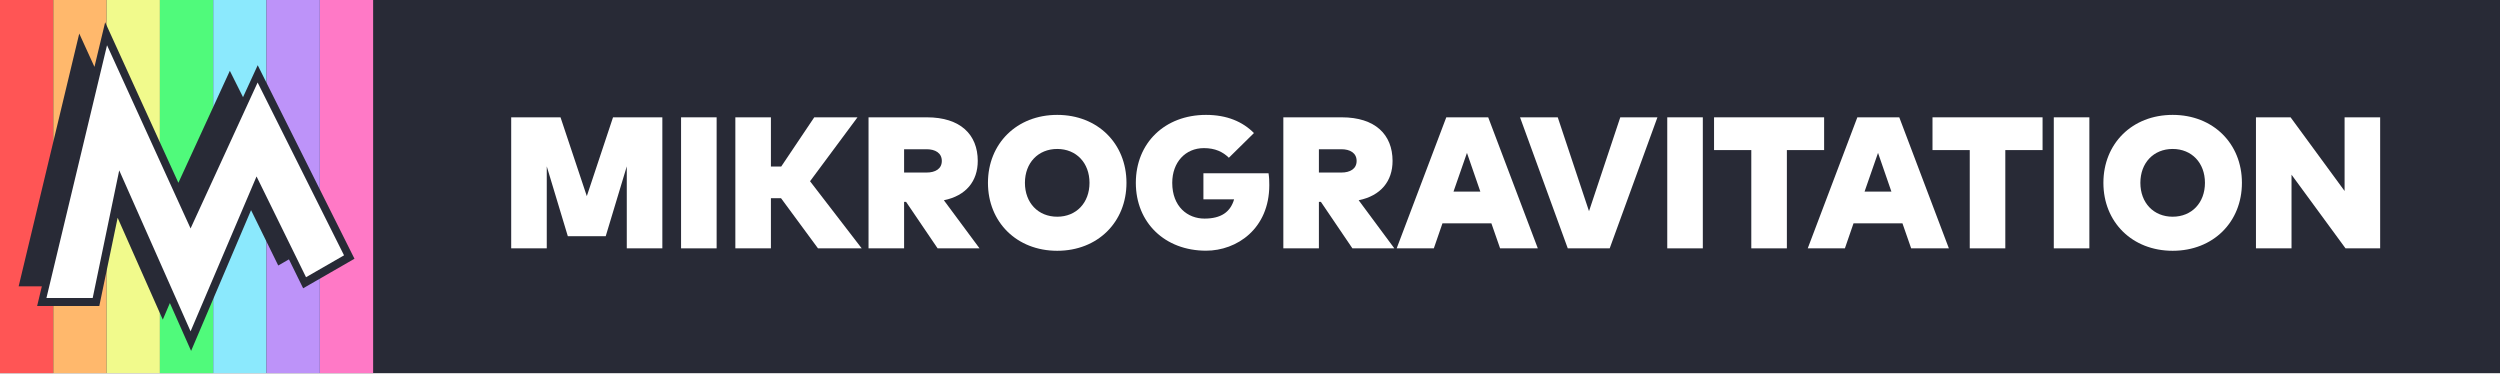
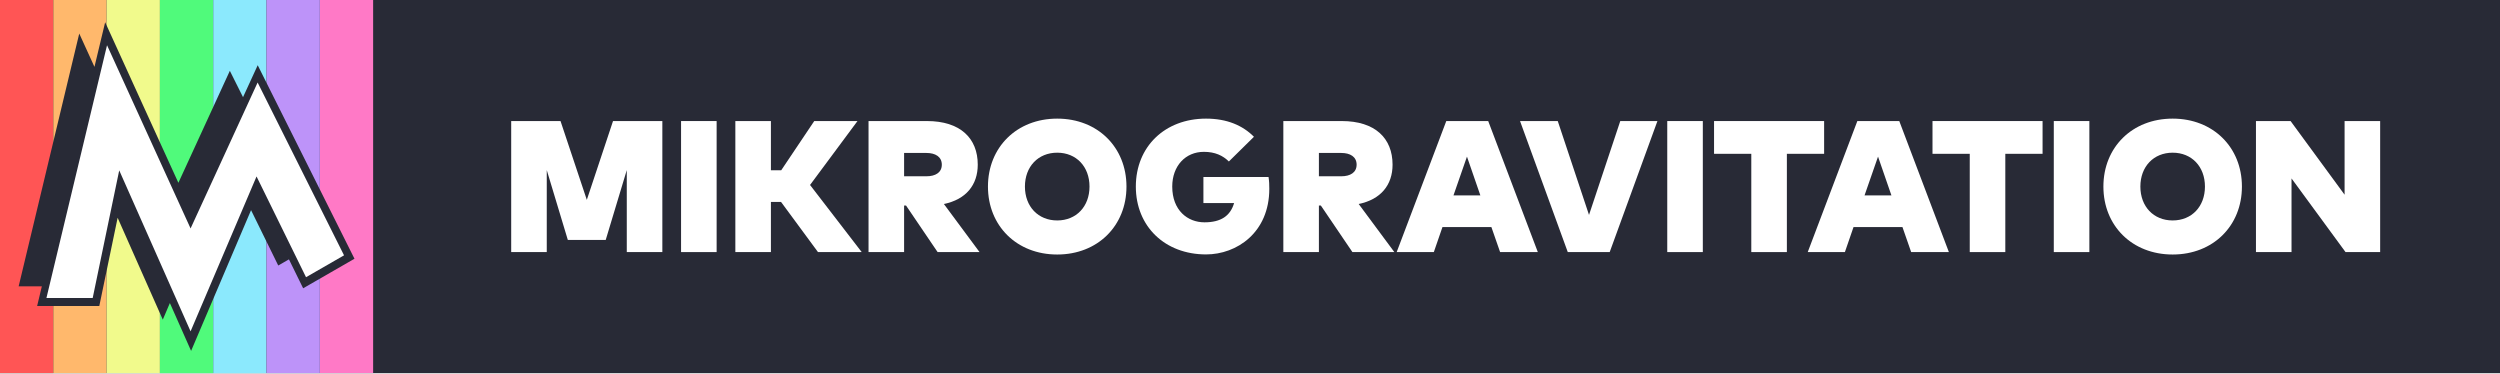
<svg xmlns="http://www.w3.org/2000/svg" version="1.1" x="0" y="0" width="670" height="100" viewBox="0, 0, 670, 100">
  <g id="Background">
    <path d="M0,0 L670,0 L670,100 L0,100 L0,0 z" fill="#282A36" />
  </g>
  <g id="Logo">
    <g>
-       <path d="M177.509,66.558 L177.509,31.442 L164.29,31.442 L157.267,52.562 L150.219,31.442 L137,31.442 L137,66.558 L146.532,66.558 L146.532,44.585 L152.175,63.297 L162.334,63.297 L167.977,44.585 L167.977,66.558 z" fill="#FFFFFF" />
-       <path d="M192.057,66.558 L192.057,31.442 L182.525,31.442 L182.525,66.558 z" fill="#FFFFFF" />
-       <path d="M209.314,53.113 L219.221,66.558 L230.936,66.558 L217.091,48.573 L229.807,31.442 L218.219,31.442 L209.364,44.636 L206.606,44.636 L206.606,31.442 L197.073,31.442 L197.073,66.558 L206.606,66.558 L206.606,53.113 z" fill="#FFFFFF" />
-       <path d="M248.419,31.442 L232.767,31.442 L232.767,66.558 L242.298,66.558 L242.298,54.092 L242.825,54.092 L251.278,66.558 L262.515,66.558 L252.959,53.666 C258.903,52.461 262.038,48.549 262.038,43.131 C262.038,36.032 257.348,31.442 248.419,31.442 z M242.298,39.995 L248.318,39.995 C250.651,39.995 252.407,40.998 252.407,43.131 C252.407,45.263 250.651,46.241 248.318,46.241 L242.298,46.241 z" fill="#FFFFFF" />
-       <path d="M283.334,30.79 C272.473,30.79 264.773,38.49 264.773,49 C264.773,59.51 272.473,67.21 283.334,67.21 C294.195,67.21 301.895,59.51 301.895,49 C301.895,38.49 294.195,30.79 283.334,30.79 z M283.334,39.92 C288.451,39.92 291.987,43.657 291.987,49 C291.987,54.343 288.451,58.079 283.334,58.079 C278.217,58.079 274.68,54.343 274.68,49 C274.68,43.657 278.217,39.92 283.334,39.92 z" fill="#FFFFFF" />
-       <path d="M323.217,30.79 C312.179,30.79 304.404,38.314 304.404,49 C304.404,59.66 312.179,67.185 323.217,67.185 C331.469,67.185 340.172,61.316 340.172,49.602 C340.172,48.599 340.147,47.546 339.971,46.442 L322.514,46.442 L322.514,53.415 L330.741,53.415 C329.738,56.851 327.23,58.582 322.79,58.582 C318.3,58.582 314.161,55.395 314.161,49 C314.161,43.482 317.697,39.694 322.639,39.694 C325.649,39.694 327.731,40.697 329.336,42.278 L336.058,35.657 C333.049,32.621 328.835,30.79 323.217,30.79 z" fill="#FFFFFF" />
-       <path d="M359.586,31.442 L343.934,31.442 L343.934,66.558 L353.466,66.558 L353.466,54.092 L353.993,54.092 L362.446,66.558 L373.683,66.558 L364.126,53.666 C370.071,52.461 373.207,48.549 373.207,43.131 C373.207,36.032 368.516,31.442 359.586,31.442 z M353.466,39.995 L359.487,39.995 C361.819,39.995 363.574,40.998 363.574,43.131 C363.574,45.263 361.819,46.241 359.487,46.241 L353.466,46.241 z" fill="#FFFFFF" />
-       <path d="M412.135,66.558 L398.84,31.442 L387.604,31.442 L374.31,66.558 L384.267,66.558 L386.576,59.86 L399.694,59.86 L402.027,66.558 z M389.535,51.358 L393.147,40.974 L396.734,51.358 z" fill="#FFFFFF" />
-       <path d="M431.399,66.558 L444.191,31.442 L434.233,31.442 L425.855,56.6 L417.478,31.442 L407.369,31.442 L420.162,66.558 z" fill="#FFFFFF" />
-       <path d="M456.356,66.558 L456.356,31.442 L446.825,31.442 L446.825,66.558 z" fill="#FFFFFF" />
-       <path d="M488.864,40.221 L488.864,31.442 L459.366,31.442 L459.366,40.221 L469.349,40.221 L469.349,66.558 L478.881,66.558 L478.881,40.221 z" fill="#FFFFFF" />
-       <path d="M522.3,66.558 L509.005,31.442 L497.768,31.442 L484.474,66.558 L494.432,66.558 L496.741,59.86 L509.858,59.86 L512.192,66.558 z M499.7,51.358 L503.312,40.974 L506.899,51.358 z" fill="#FFFFFF" />
-       <path d="M547.408,40.221 L547.408,31.442 L517.91,31.442 L517.91,40.221 L527.893,40.221 L527.893,66.558 L537.424,66.558 L537.424,40.221 z" fill="#FFFFFF" />
-       <path d="M559.949,66.558 L559.949,31.442 L550.417,31.442 L550.417,66.558 z" fill="#FFFFFF" />
-       <path d="M582.273,30.79 C571.411,30.79 563.711,38.49 563.711,49 C563.711,59.51 571.411,67.21 582.273,67.21 C593.133,67.21 600.835,59.51 600.835,49 C600.835,38.49 593.133,30.79 582.273,30.79 z M582.273,39.92 C587.39,39.92 590.926,43.657 590.926,49 C590.926,54.343 587.39,58.079 582.273,58.079 C577.156,58.079 573.619,54.343 573.619,49 C573.619,43.657 577.156,39.92 582.273,39.92 z" fill="#FFFFFF" />
-       <path d="M637.882,66.558 L637.882,31.442 L628.35,31.442 L628.35,51.183 L613.877,31.442 L604.597,31.442 L604.597,66.558 L614.128,66.558 L614.128,46.818 L628.601,66.558 z" fill="#FFFFFF" />
+       <path d="M177.509,67.558 L177.509,32.442 L164.29,32.442 L157.267,53.562 L150.219,32.442 L137,32.442 L137,67.558 L146.532,67.558 L146.532,45.585 L152.175,64.297 L162.334,64.297 L167.977,45.585 L167.977,67.558 z" fill="#FFFFFF" />
+       <path d="M192.057,67.558 L192.057,32.442 L182.525,32.442 L182.525,67.558 z" fill="#FFFFFF" />
+       <path d="M209.314,54.113 L219.221,67.558 L230.936,67.558 L217.091,49.573 L229.807,32.442 L218.219,32.442 L209.364,45.636 L206.606,45.636 L206.606,32.442 L197.073,32.442 L197.073,67.558 L206.606,67.558 L206.606,54.113 z" fill="#FFFFFF" />
+       <path d="M248.419,32.442 L232.767,32.442 L232.767,67.558 L242.298,67.558 L242.298,55.092 L242.825,55.092 L251.278,67.558 L262.515,67.558 L252.959,54.666 C258.903,53.461 262.038,49.549 262.038,44.131 C262.038,37.032 257.348,32.442 248.419,32.442 z M242.298,40.995 L248.318,40.995 C250.651,40.995 252.407,41.998 252.407,44.131 C252.407,46.263 250.651,47.241 248.318,47.241 L242.298,47.241 z" fill="#FFFFFF" />
+       <path d="M283.334,31.79 C272.473,31.79 264.773,39.49 264.773,50 C264.773,60.51 272.473,68.21 283.334,68.21 C294.195,68.21 301.895,60.51 301.895,50 C301.895,39.49 294.195,31.79 283.334,31.79 z M283.334,40.92 C288.451,40.92 291.987,44.657 291.987,50 C291.987,55.343 288.451,59.079 283.334,59.079 C278.217,59.079 274.68,55.343 274.68,50 C274.68,44.657 278.217,40.92 283.334,40.92 z" fill="#FFFFFF" />
+       <path d="M323.217,31.79 C312.179,31.79 304.404,39.314 304.404,50 C304.404,60.66 312.179,68.185 323.217,68.185 C331.469,68.185 340.172,62.316 340.172,50.602 C340.172,49.599 340.147,48.546 339.971,47.442 L322.514,47.442 L322.514,54.415 L330.741,54.415 C329.738,57.851 327.23,59.582 322.79,59.582 C318.3,59.582 314.161,56.395 314.161,50 C314.161,44.482 317.697,40.694 322.639,40.694 C325.649,40.694 327.731,41.697 329.336,43.278 L336.058,36.657 C333.049,33.621 328.835,31.79 323.217,31.79 z" fill="#FFFFFF" />
+       <path d="M359.586,32.442 L343.934,32.442 L343.934,67.558 L353.466,67.558 L353.466,55.092 L353.993,55.092 L362.446,67.558 L373.683,67.558 L364.126,54.666 C370.071,53.461 373.207,49.549 373.207,44.131 C373.207,37.032 368.516,32.442 359.586,32.442 z M353.466,40.995 L359.487,40.995 C361.819,40.995 363.574,41.998 363.574,44.131 C363.574,46.263 361.819,47.241 359.487,47.241 L353.466,47.241 z" fill="#FFFFFF" />
+       <path d="M412.135,67.558 L398.84,32.442 L387.604,32.442 L374.31,67.558 L384.267,67.558 L386.576,60.86 L399.694,60.86 L402.027,67.558 z M389.535,52.358 L393.147,41.974 L396.734,52.358 z" fill="#FFFFFF" />
+       <path d="M431.399,67.558 L444.191,32.442 L434.233,32.442 L425.855,57.6 L417.478,32.442 L407.369,32.442 L420.162,67.558 z" fill="#FFFFFF" />
+       <path d="M456.356,67.558 L456.356,32.442 L446.825,32.442 L446.825,67.558 z" fill="#FFFFFF" />
+       <path d="M488.864,41.221 L488.864,32.442 L459.366,32.442 L459.366,41.221 L469.349,41.221 L469.349,67.558 L478.881,67.558 L478.881,41.221 z" fill="#FFFFFF" />
+       <path d="M522.3,67.558 L509.005,32.442 L497.768,32.442 L484.474,67.558 L494.432,67.558 L496.741,60.86 L509.858,60.86 L512.192,67.558 z M499.7,52.358 L503.312,41.974 L506.899,52.358 z" fill="#FFFFFF" />
+       <path d="M547.408,41.221 L547.408,32.442 L517.91,32.442 L517.91,41.221 L527.893,41.221 L527.893,67.558 L537.424,67.558 L537.424,41.221 z" fill="#FFFFFF" />
+       <path d="M559.949,67.558 L559.949,32.442 L550.417,32.442 L550.417,67.558 z" fill="#FFFFFF" />
+       <path d="M582.273,31.79 C571.411,31.79 563.711,39.49 563.711,50 C563.711,60.51 571.411,68.21 582.273,68.21 C593.133,68.21 600.835,60.51 600.835,50 C600.835,39.49 593.133,31.79 582.273,31.79 z M582.273,40.92 C587.39,40.92 590.926,44.657 590.926,50 C590.926,55.343 587.39,59.079 582.273,59.079 C577.156,59.079 573.619,55.343 573.619,50 C573.619,44.657 577.156,40.92 582.273,40.92 z" fill="#FFFFFF" />
+       <path d="M637.882,67.558 L637.882,32.442 L628.35,32.442 L628.35,52.183 L613.877,32.442 L604.597,32.442 L604.597,67.558 L614.128,67.558 L614.128,47.818 L628.601,67.558 z" fill="#FFFFFF" />
    </g>
    <g>
      <path d="M-0,-0 L14.286,-0 L14.286,100 L-0,100 L-0,-0 z" fill="#FF5555" />
      <path d="M85.714,-0 L100,-0 L100,100 L85.714,100 L85.714,-0 z" fill="#FF79C6" />
      <path d="M14.286,-0 L28.571,-0 L28.571,100 L14.286,100 L14.286,-0 z" fill="#FFB86C" />
      <path d="M28.571,-0 L42.857,-0 L42.857,100 L28.571,100 L28.571,-0 z" fill="#F1FA8C" />
      <path d="M42.857,-0 L57.143,-0 L57.143,100 L42.857,100 L42.857,-0 z" fill="#50FA7B" />
      <path d="M57.143,-0 L71.429,-0 L71.429,100 L57.143,100 L57.143,-0 z" fill="#8BE9FD" />
      <path d="M71.429,-0 L85.714,-0 L85.714,100 L71.429,100 L71.429,-0 z" fill="#BD93F9" />
    </g>
    <g>
      <path d="M28.182,5.957 L29.417,8.664 L30.651,11.372 L47.807,48.996 L61.598,18.98 L65.131,26.046 L67.284,21.36 L68.176,19.419 L69.067,17.478 L70.978,21.299 L94.136,67.615 L94.568,68.479 L95,69.343 L94.163,69.825 L93.325,70.307 L83.14,76.169 L82.192,76.714 L81.243,77.26 L80.761,76.278 L80.279,75.296 L77.437,69.508 L74.57,71.158 L67.282,56.318 L53.061,89.706 L52.138,91.874 L51.214,94.043 L50.259,91.888 L49.303,89.733 L45.527,81.212 L43.629,85.668 L31.527,58.362 L26.949,80.383 L26.78,81.199 L26.61,82.015 L9.95,82.015 L10.253,80.752 L10.555,79.489 L11.216,76.731 L5,76.731 L21.239,8.987 L25.314,17.923 L26.795,11.744 L27.488,8.85 L28.182,5.957 z M61.309,44.156 L47.174,77.344 L51.158,86.332 L65.493,52.675 L61.309,44.156 z M24.506,42.523 L17.396,76.731 L14.377,76.731 L13.847,78.942 L24.11,78.942 L29.39,53.541 L24.506,42.523 z M69.185,24.584 L66.893,29.571 L84.756,65.296 L80.106,67.972 L82.555,72.959 L90.955,68.125 L69.185,24.584 z M29.09,15.354 L27.385,22.465 L43.629,58.09 L46.111,52.686 L29.09,15.354 z" fill="#282A36" />
      <path d="M92.201,68.429 L69.043,22.113 L51.074,61.222 L28.685,12.12 L12.445,79.864 L24.841,79.864 L31.952,45.655 L51.074,88.8 L68.755,47.289 L82.015,74.291 z" fill="#FFFFFF" />
    </g>
  </g>
</svg>
